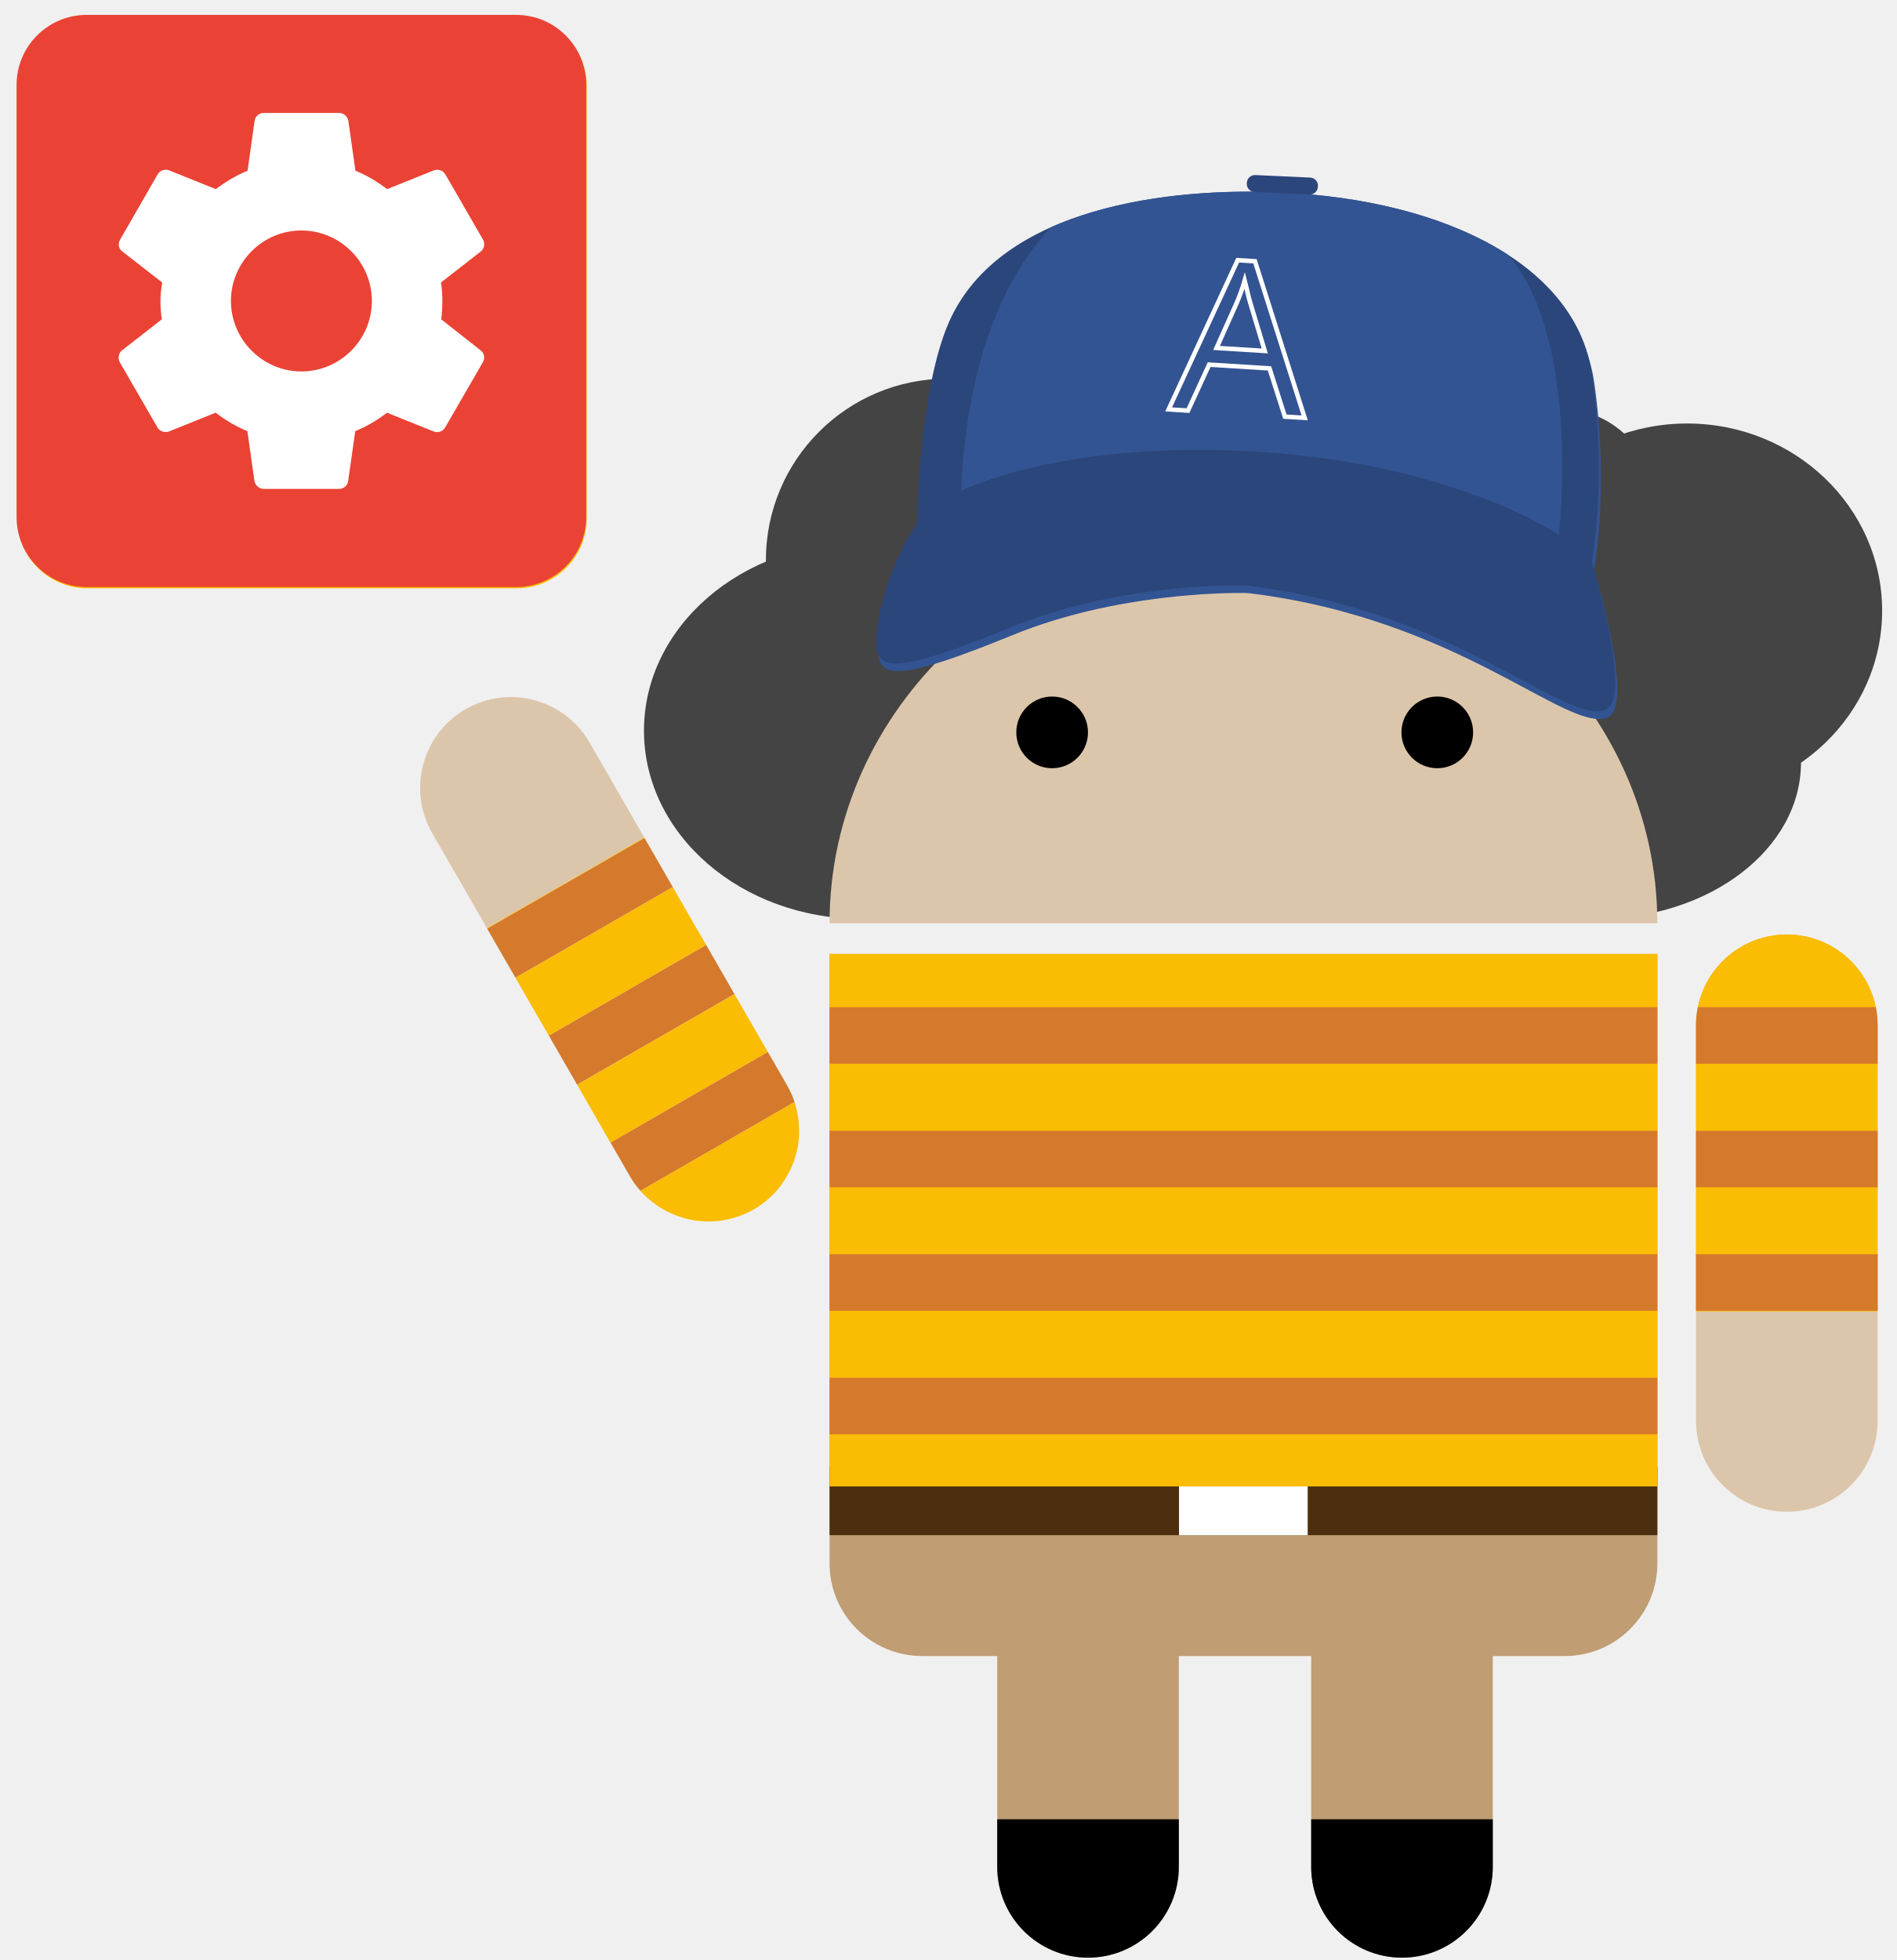
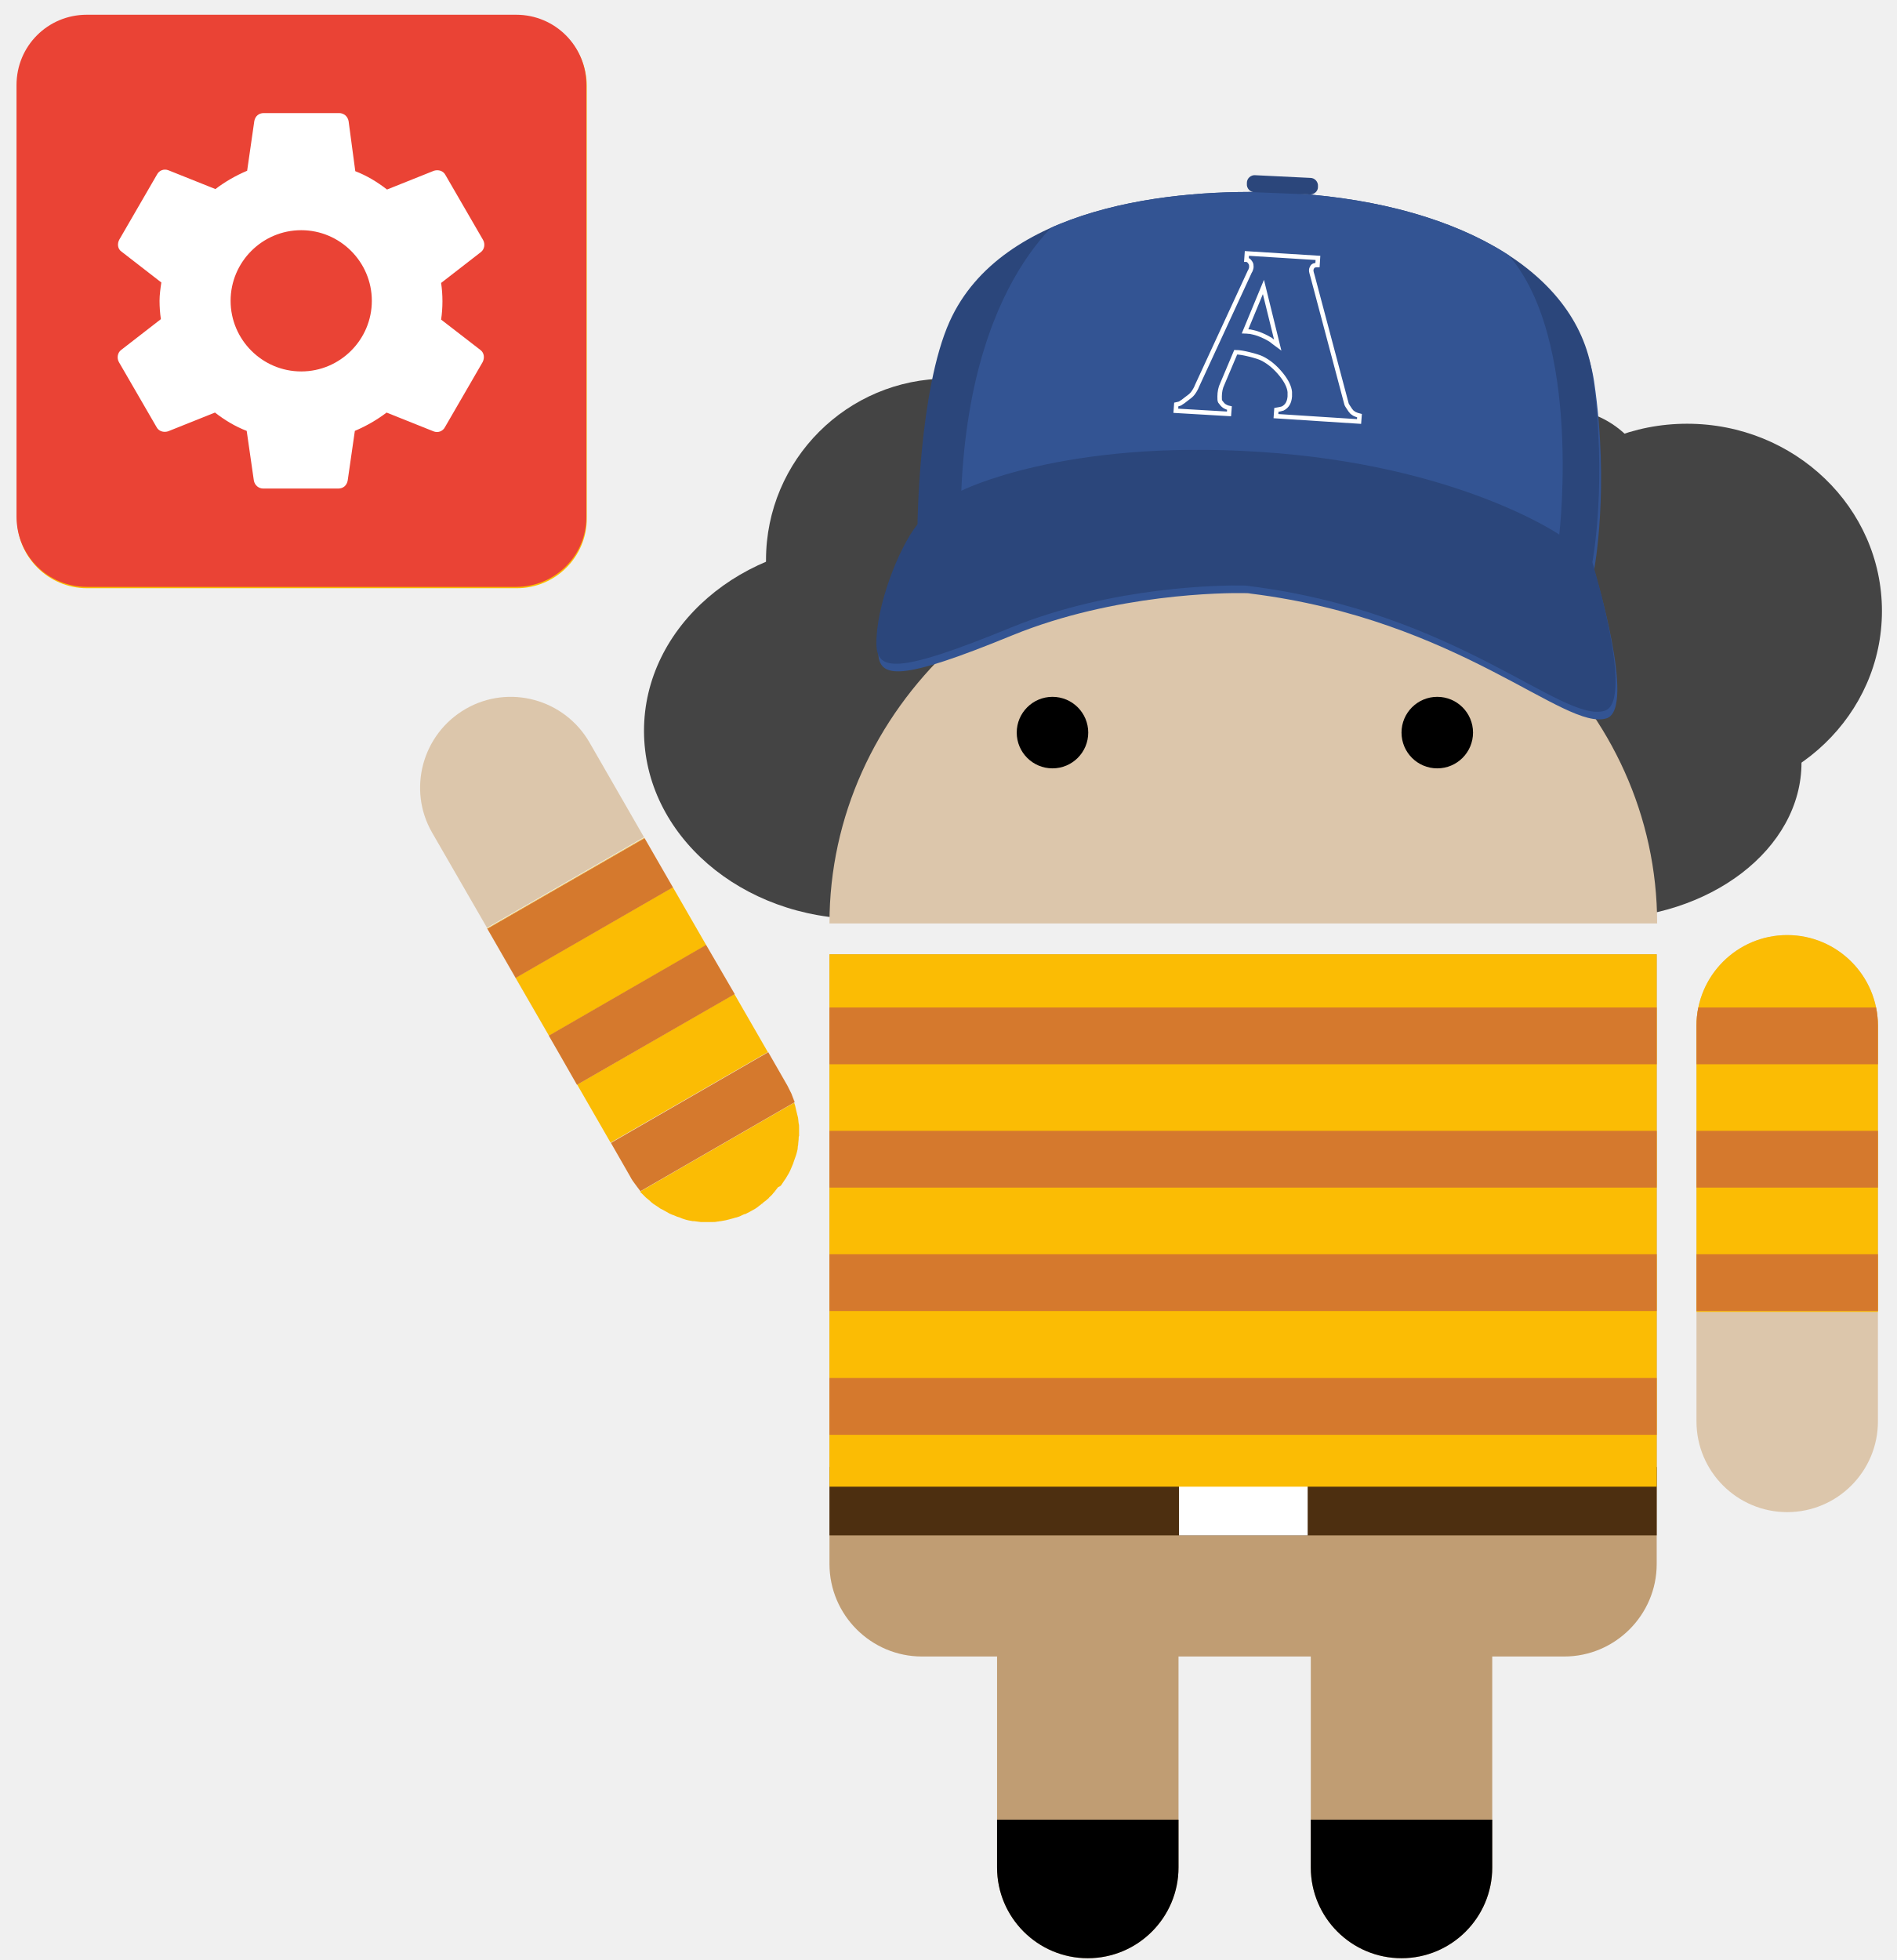
- <svg xmlns="http://www.w3.org/2000/svg" xmlns:xlink="http://www.w3.org/1999/xlink" version="1.1" id="mascot" x="0px" y="0px" viewBox="0 0 424.36 438.55" style="enable-background:new 0 0 424.36 438.55;" xml:space="preserve">
+ <svg xmlns="http://www.w3.org/2000/svg" xmlns:xlink="http://www.w3.org/1999/xlink" version="1.1" id="mascot" x="0px" y="0px" viewBox="0 0 424.4 438.5" style="enable-background:new 0 0 424.4 438.5;" xml:space="preserve">
  <style type="text/css">
	.st0{fill:#444444;}
	.st1{fill:#DCC6AB;}
	.st2{fill:#335493;}
	.st3{clip-path:url(#SVGID_2_);fill:#335493;}
	.st4{fill:#2B467B;}
	.st5{fill:none;stroke:#FFFFFF;}
- 	.st6{font-family:'BenguiatBold';}
- 	.st7{font-size:47.812px;}
- 	.st8{clip-path:url(#Body_2_);}
- 	.st9{clip-path:url(#Body_2_);fill:#4D2F10;}
- 	.st10{clip-path:url(#Body_2_);fill:#FFFFFF;}
- 	.st11{clip-path:url(#Body_2_);fill:#FBBC04;}
- 	.st12{fill:#D5792D;}
- 	.st13{clip-path:url(#Right_Arm_2_);fill:#FBBC04;}
- 	.st14{clip-path:url(#Right_Arm_2_);}
- 	.st15{fill:#FBBC04;}
- 	.st16{fill:#FFFFFF;}
- 	.st17{fill:#EA4335;}
- 	.st18{fill:none;}
+ 	.st6{clip-path:url(#Body_2_);}
+ 	.st7{clip-path:url(#Body_2_);fill:#4D2F10;}
+ 	.st8{clip-path:url(#Body_2_);fill:#FFFFFF;}
+ 	.st9{clip-path:url(#Body_2_);fill:#FBBC04;}
+ 	.st10{fill:#D5792D;}
+ 	.st11{clip-path:url(#Right_Arm_2_);fill:#FBBC04;}
+ 	.st12{clip-path:url(#Right_Arm_2_);}
+ 	.st13{fill:#FBBC04;}
+ 	.st14{fill:#FFFFFF;}
+ 	.st15{fill:#EA4335;}
+ 	.st16{fill:none;}
+ 	.st17{display:none;}
+ 	.st18{display:inline;}
+ 	.st19{clip-path:url(#SVGID_4_);fill:#335493;}
+ 	.st20{fill:#D85040;}
+ 	.st21{fill:#98231B;}
</style>
  <g id="Person">
    <g id="Hair">
-       <ellipse class="st0" cx="192.79" cy="163.49" rx="48.68" ry="42.11" />
-       <circle class="st0" cx="211.98" cy="125.31" r="40.58" />
-       <ellipse class="st0" cx="349.62" cy="114.54" rx="21.38" ry="22.99" />
-       <ellipse class="st0" cx="377.55" cy="136.65" rx="43.64" ry="41.89" />
-       <ellipse class="st0" cx="357.38" cy="170.62" rx="45.65" ry="34.96" />
+       <ellipse class="st0" cx="192.8" cy="163.5" rx="48.7" ry="42.1" />
+       <circle class="st0" cx="212" cy="125.3" r="40.6" />
+       <ellipse class="st0" cx="349.6" cy="114.5" rx="21.4" ry="23" />
+       <ellipse class="st0" cx="377.5" cy="136.7" rx="43.6" ry="41.9" />
+       <ellipse class="st0" cx="357.4" cy="170.6" rx="45.7" ry="35" />
    </g>
    <g id="Face">
-       <path class="st1" d="M185.64,206.58c0-48.14,41.47-87.16,92.62-87.16s92.62,39.02,92.62,87.16H185.64z" />
-       <circle cx="321.64" cy="163.87" r="8.02" />
-       <circle cx="235.45" cy="163.87" r="8.02" />
+       <path class="st1" d="M185.6,206.6c0-48.1,41.5-87.2,92.6-87.2s92.6,39,92.6,87.2H185.6z" />
+       <circle cx="321.6" cy="163.9" r="8" />
+       <circle cx="235.5" cy="163.9" r="8" />
    </g>
    <g id="Hat">
-       <path class="st2" d="M279.85,132.77c-0.43-0.05-0.86-0.08-1.3-0.09c-4.38-0.05-29.09,0.09-51.86,9.39    c-25.09,10.25-30.02,9.91-30.11,3.71c-0.12-8.51,5.02-21.6,9.16-26.84c0,0,0.32-30.07,7.2-45.38    c11.56-25.75,49.75-29.93,74.18-28.8c37.75,1.75,66.11,16.8,69.6,40.58s0,42.11,0,42.11s9.47,31.01,2.84,33.16    C350.23,163.66,326.61,138.58,279.85,132.77z" />
+       <path class="st2" d="M279.8,132.8c-0.4-0.1-0.9-0.1-1.3-0.1c-4.4-0.1-29.1,0.1-51.9,9.4c-25.1,10.3-30,9.9-30.1,3.7    c-0.1-8.5,5-21.6,9.2-26.8c0,0,0.3-30.1,7.2-45.4c11.6-25.7,49.7-29.9,74.2-28.8c37.7,1.7,66.1,16.8,69.6,40.6s0,42.1,0,42.1    s9.5,31,2.8,33.2C350.2,163.7,326.6,138.6,279.8,132.8z" />
      <g>
        <defs>
-           <path id="SVGID_1_" d="M279.37,131.06c-0.43-0.05-0.86-0.08-1.3-0.09c-4.38-0.05-29.09,0.09-51.86,9.39      c-25.09,10.25-30.02,9.91-30.11,3.71c-0.12-8.51,5.02-21.6,9.16-26.84c0,0,0.32-30.07,7.2-45.38      c11.56-25.75,49.75-29.93,74.18-28.8c37.75,1.75,66.11,16.8,69.6,40.58s0,42.11,0,42.11s9.47,31.01,2.84,33.16      C349.75,161.95,326.13,136.87,279.37,131.06z" />
+           <path id="SVGID_1_" d="M279.4,131.1c-0.4-0.1-0.9-0.1-1.3-0.1c-4.4-0.1-29.1,0.1-51.9,9.4c-25.1,10.3-30,9.9-30.1,3.7      c-0.1-8.5,5-21.6,9.2-26.8c0,0,0.3-30.1,7.2-45.4c11.6-25.7,49.7-29.9,74.2-28.8c37.7,1.7,66.1,16.8,69.6,40.6s0,42.1,0,42.1      s9.5,31,2.8,33.2C349.7,162,326.1,136.9,279.4,131.1z" />
        </defs>
        <use xlink:href="#SVGID_1_" style="overflow:visible;fill:#2B467B;" />
        <clipPath id="SVGID_2_">
          <use xlink:href="#SVGID_1_" style="overflow:visible;" />
        </clipPath>
-         <path class="st3" d="M241.49,45.67c0,0-24.22,13.09-26.4,64.15c0,0,22.69-11.56,66.76-8.73c44.07,2.84,66.98,18.55,66.98,18.55     s5.67-48-13.96-65.24l-39.93-17.67L241.49,45.67z" />
+         <path class="st3" d="M241.5,45.7c0,0-24.2,13.1-26.4,64.1c0,0,22.7-11.6,66.8-8.7c44.1,2.8,67,18.5,67,18.5s5.7-48-14-65.2     l-39.9-17.7L241.5,45.7z" />
      </g>
-       <path class="st4" d="M293.03,43.52l-12.29-0.56c-1-0.05-1.77-0.89-1.73-1.89l0.01-0.17c0.05-1,0.89-1.77,1.89-1.73l12.29,0.56    c1,0.05,1.77,0.89,1.73,1.89l-0.01,0.17C294.88,42.79,294.03,43.56,293.03,43.52z" />
-       <text transform="matrix(0.9981 0.0622 -0.0622 0.9981 261.5212 91.6028)" class="st5 st6 st7">A</text>
+       <path class="st4" d="M293,43.5L280.7,43c-1,0-1.8-0.9-1.7-1.9l0-0.2c0-1,0.9-1.8,1.9-1.7l12.3,0.6c1,0,1.8,0.9,1.7,1.9l0,0.2    C294.9,42.8,294,43.6,293,43.5z" />
+       <g>
+         <path class="st5" d="M304.1,94.3l-18.6-1.2l0.1-1.4c0.6-0.1,1.1-0.2,1.4-0.3c1-0.5,1.5-1.4,1.6-2.7c0-0.4,0-0.8,0-1     c-0.1-1.1-0.7-2.4-1.9-3.9c-1.3-1.6-2.7-2.8-4.3-3.6c-0.6-0.3-1.6-0.6-2.8-0.9c-1.2-0.3-2.3-0.5-3.1-0.5l-3,7.1     c-0.4,0.8-0.6,1.8-0.6,2.8c0,0.5,0,0.9,0.1,1.1c0.3,0.4,0.6,0.8,0.9,1c0.3,0.2,0.7,0.4,1.2,0.5l-0.1,1.3l-11.9-0.7l0.1-1.4     c0.5-0.1,0.9-0.2,1.1-0.4c0.2-0.1,0.6-0.4,1.1-0.8c0.7-0.5,1.2-0.9,1.5-1.3c0.3-0.4,0.7-1,1-1.8l11.5-24.9     c0.1-0.3,0.3-0.6,0.4-0.8c0.1-0.3,0.2-0.5,0.2-0.8c0-0.3,0-0.6-0.2-0.9s-0.3-0.4-0.4-0.5c-0.2-0.1-0.3-0.2-0.5-0.2l0.1-1.4     l15.9,1l-0.1,1.6c-0.6,0-1,0.1-1.2,0.5c-0.1,0.2-0.2,0.4-0.2,0.6s0,0.4,0.1,0.7c0,0,0.1,0.3,0.2,0.7l7.6,28.6     c0.1,0.3,0.3,0.5,0.4,0.7c0.3,0.5,0.6,0.9,0.8,1.1c0.3,0.2,0.5,0.4,0.8,0.5c0.2,0.1,0.5,0.2,0.9,0.3L304.1,94.3z M285.9,77.2     l-3.2-13l-4.1,9.9c0.3,0,0.6,0.1,1.1,0.1c0.4,0.1,1.1,0.2,1.9,0.5s1.7,0.7,2.7,1.3C284.9,76.5,285.5,76.9,285.9,77.2z" />
+       </g>
    </g>
    <g id="Body_1_">
      <defs>
-         <path id="Body" d="M185.64,213.45v136.36c0,11.45,9.28,20.73,20.73,20.73h16.79v47.17c0,11.22,9.1,20.32,20.32,20.32     s20.32-9.1,20.32-20.32v-47.17h29.62v47.17c0,11.22,9.1,20.32,20.32,20.32h0c11.22,0,20.32-9.1,20.32-20.32v-47.17h16.1     c11.45,0,20.73-9.28,20.73-20.73V213.45H185.64z" />
+         <path id="Body" d="M185.6,213.5v136.4c0,11.4,9.3,20.7,20.7,20.7h16.8v47.2c0,11.2,9.1,20.3,20.3,20.3s20.3-9.1,20.3-20.3v-47.2     h29.6v47.2c0,11.2,9.1,20.3,20.3,20.3h0c11.2,0,20.3-9.1,20.3-20.3v-47.2h16.1c11.4,0,20.7-9.3,20.7-20.7V213.5H185.6z" />
      </defs>
      <use xlink:href="#Body" style="overflow:visible;fill:#C09D73;" />
      <clipPath id="Body_2_">
        <use xlink:href="#Body" style="overflow:visible;" />
      </clipPath>
-       <rect x="216.4" y="407.07" class="st8" width="126.98" height="30.98" />
-       <rect x="181.05" y="328.22" class="st9" width="193.75" height="15.27" />
-       <rect x="263.84" y="327.47" class="st10" width="28.8" height="16.02" />
-       <rect x="179.31" y="209.09" class="st11" width="197.24" height="123.49" />
-       <g class="st8">
-         <rect x="183.24" y="225.36" class="st12" width="190.25" height="12.65" />
-         <rect x="183.24" y="253" class="st12" width="190.25" height="12.65" />
-         <rect x="183.24" y="280.64" class="st12" width="190.25" height="12.65" />
-         <rect x="184.11" y="308.27" class="st12" width="190.25" height="12.65" />
+       <rect x="216.4" y="407.1" class="st6" width="127" height="31" />
+       <rect x="181.1" y="328.2" class="st7" width="193.7" height="15.3" />
+       <rect x="263.8" y="327.5" class="st8" width="28.8" height="16" />
+       <rect x="179.3" y="209.1" class="st9" width="197.2" height="123.5" />
+       <g class="st6">
+         <rect x="183.2" y="225.4" class="st10" width="190.3" height="12.7" />
+         <rect x="183.2" y="253" class="st10" width="190.3" height="12.7" />
+         <rect x="183.2" y="280.6" class="st10" width="190.3" height="12.7" />
+         <rect x="184.1" y="308.3" class="st10" width="190.3" height="12.7" />
      </g>
    </g>
    <g id="Right_Arm_1_">
      <defs>
-         <path id="Right_Arm" d="M399.86,338.25L399.86,338.25c-11.22,0-20.32-9.1-20.32-20.32v-88.53c0-11.22,9.1-20.32,20.32-20.32h0     c11.22,0,20.32,9.1,20.32,20.32v88.53C420.18,329.16,411.09,338.25,399.86,338.25z" />
+         <path id="Right_Arm" d="M399.9,338.3L399.9,338.3c-11.2,0-20.3-9.1-20.3-20.3v-88.5c0-11.2,9.1-20.3,20.3-20.3h0     c11.2,0,20.3,9.1,20.3,20.3v88.5C420.2,329.2,411.1,338.3,399.9,338.3z" />
      </defs>
      <use xlink:href="#Right_Arm" style="overflow:visible;fill:#DCC6AB;" />
      <clipPath id="Right_Arm_2_">
        <use xlink:href="#Right_Arm" style="overflow:visible;" />
      </clipPath>
-       <rect x="376.98" y="208.78" class="st13" width="64.58" height="84.65" />
-       <g class="st14">
-         <rect x="374.36" y="225.36" class="st12" width="56.03" height="12.65" />
-         <rect x="374.36" y="253" class="st12" width="56.03" height="12.65" />
-         <rect x="374.36" y="280.64" class="st12" width="56.03" height="12.65" />
+       <rect x="377" y="208.8" class="st11" width="64.6" height="84.7" />
+       <g class="st12">
+         <rect x="374.4" y="225.4" class="st10" width="56" height="12.7" />
+         <rect x="374.4" y="253" class="st10" width="56" height="12.7" />
+         <rect x="374.4" y="280.6" class="st10" width="56" height="12.7" />
      </g>
    </g>
    <g id="Left_Arm">
-       <path class="st1" d="M143.69,266.85c-0.13-0.14-0.27-0.27-0.4-0.42C143.42,266.58,143.56,266.71,143.69,266.85z" />
-       <path class="st1" d="M145.21,268.32c-0.2-0.17-0.4-0.34-0.6-0.52C144.81,267.98,145.01,268.14,145.21,268.32z" />
-       <path class="st1" d="M178.31,248.38c0.06,0.26,0.1,0.52,0.15,0.79C178.41,248.9,178.37,248.64,178.31,248.38z" />
-       <path class="st1" d="M143.28,266.42c-0.44-0.5-0.85-1.02-1.25-1.56C142.43,265.41,142.84,265.93,143.28,266.42z" />
-       <path class="st1" d="M146.71,269.5c-0.23-0.16-0.45-0.32-0.67-0.49C146.26,269.18,146.49,269.34,146.71,269.5z" />
-       <path class="st1" d="M155.43,273.06c-0.1-0.02-0.2-0.02-0.3-0.04C155.23,273.04,155.33,273.04,155.43,273.06z" />
-       <path class="st1" d="M177.96,247.12c-0.25-0.82-0.54-1.64-0.9-2.44c0.28,0.62,0.52,1.25,0.73,1.88    C177.86,246.74,177.9,246.93,177.96,247.12z" />
-       <path class="st1" d="M153.36,272.64c-0.22-0.06-0.43-0.13-0.65-0.2C152.93,272.5,153.14,272.58,153.36,272.64z" />
-       <path class="st1" d="M148.28,270.52c-0.24-0.14-0.48-0.28-0.72-0.44C147.8,270.24,148.04,270.38,148.28,270.52z" />
-       <path class="st1" d="M149.92,271.38c-0.25-0.12-0.49-0.24-0.74-0.37C149.42,271.14,149.67,271.26,149.92,271.38z" />
-       <path class="st1" d="M178.65,250.22c0.04,0.28,0.06,0.55,0.09,0.83C178.71,250.78,178.69,250.5,178.65,250.22z" />
-       <path class="st1" d="M177.56,260.1c-0.04,0.1-0.08,0.19-0.12,0.28C177.48,260.29,177.52,260.2,177.56,260.1z" />
-       <path class="st1" d="M176.83,261.79c-0.1,0.2-0.21,0.39-0.31,0.59C176.62,262.19,176.74,261.99,176.83,261.79z" />
-       <path class="st1" d="M115.35,218.75l-6.32-10.96l-0.07-0.13l35.21-20.29l-12.23-21.23c-5.6-9.72-18.03-13.06-27.75-7.46h0    c-9.72,5.6-13.06,18.03-7.46,27.75l28.78,49.94l-2.68-4.64L115.35,218.75z" />
-       <path class="st1" d="M174.92,264.98c-0.15,0.21-0.31,0.41-0.47,0.61C174.61,265.39,174.77,265.19,174.92,264.98z" />
-       <path class="st1" d="M175.95,263.42c-0.13,0.21-0.27,0.42-0.4,0.63C175.69,263.84,175.82,263.64,175.95,263.42z" />
-       <path class="st1" d="M178.27,257.71c-0.05,0.22-0.1,0.45-0.16,0.67C178.17,258.16,178.21,257.93,178.27,257.71z" />
-       <path class="st1" d="M178.81,252.08c0.01,0.28,0.02,0.56,0.02,0.84C178.83,252.64,178.82,252.36,178.81,252.08z" />
-       <path class="st1" d="M178.81,253.94c-0.01,0.28-0.03,0.55-0.05,0.83C178.78,254.49,178.79,254.22,178.81,253.94z" />
-       <path class="st1" d="M163.3,272.73c-0.25,0.06-0.5,0.11-0.75,0.16C162.8,272.84,163.05,272.79,163.3,272.73z" />
-       <path class="st1" d="M178.63,255.81c-0.04,0.26-0.07,0.52-0.12,0.78C178.56,256.33,178.59,256.07,178.63,255.81z" />
-       <path class="st1" d="M151.61,272.09c-0.25-0.09-0.49-0.19-0.73-0.29C151.13,271.89,151.37,272,151.61,272.09z" />
-       <path class="st1" d="M172.38,267.83c-0.18,0.17-0.36,0.34-0.55,0.5C172.02,268.17,172.2,268,172.38,267.83z" />
-       <path class="st1" d="M173.73,266.45c-0.17,0.19-0.34,0.38-0.52,0.57C173.39,266.83,173.56,266.64,173.73,266.45z" />
-       <path class="st1" d="M161.44,273.09c-0.25,0.04-0.51,0.07-0.76,0.1C160.93,273.16,161.18,273.12,161.44,273.09z" />
-       <path class="st1" d="M170.82,269.14c-0.17,0.13-0.33,0.26-0.5,0.39C170.49,269.41,170.65,269.27,170.82,269.14z" />
-       <path class="st1" d="M159.56,273.27c-0.25,0.01-0.5,0.03-0.74,0.03C159.06,273.3,159.31,273.28,159.56,273.27z" />
-       <path class="st1" d="M165.13,272.2c-0.23,0.08-0.47,0.15-0.71,0.22C164.66,272.35,164.89,272.28,165.13,272.2z" />
-       <path class="st1" d="M157.63,273.27c-0.22-0.01-0.44-0.01-0.66-0.03C157.18,273.26,157.4,273.26,157.63,273.27z" />
-       <path class="st1" d="M166.92,271.49c-0.19,0.09-0.39,0.16-0.59,0.24C166.53,271.65,166.73,271.58,166.92,271.49z" />
-       <path class="st15" d="M174.92,264.98c0.22-0.3,0.43-0.61,0.63-0.93c0.14-0.21,0.27-0.41,0.4-0.63c0.2-0.34,0.39-0.69,0.57-1.04    c0.1-0.2,0.21-0.39,0.31-0.59c0.22-0.46,0.42-0.94,0.61-1.41c0.04-0.09,0.08-0.19,0.12-0.28c0.21-0.57,0.39-1.14,0.55-1.72    c0.06-0.22,0.1-0.44,0.16-0.67c0.09-0.37,0.18-0.75,0.25-1.12c0.05-0.26,0.08-0.52,0.12-0.78c0.05-0.35,0.09-0.69,0.12-1.04    c0.02-0.27,0.04-0.55,0.05-0.83c0.02-0.34,0.02-0.68,0.02-1.02c0-0.28-0.01-0.56-0.02-0.84c-0.02-0.34-0.04-0.68-0.08-1.03    c-0.03-0.28-0.05-0.56-0.09-0.83c-0.05-0.35-0.12-0.71-0.18-1.06c-0.05-0.26-0.09-0.52-0.15-0.79c-0.1-0.42-0.22-0.84-0.35-1.26    c-0.06-0.19-0.1-0.38-0.16-0.56l-34.51,19.88c0,0,0,0,0,0c0.13,0.15,0.27,0.28,0.4,0.42c0.3,0.32,0.6,0.64,0.92,0.94    c0.19,0.18,0.4,0.35,0.6,0.52c0.27,0.24,0.55,0.47,0.83,0.69c0.22,0.17,0.45,0.33,0.67,0.49c0.28,0.2,0.56,0.4,0.85,0.58    c0.24,0.15,0.48,0.29,0.72,0.44c0.3,0.17,0.59,0.34,0.9,0.49c0.24,0.13,0.49,0.25,0.74,0.37c0.32,0.15,0.64,0.28,0.97,0.42    c0.24,0.1,0.48,0.2,0.73,0.29c0.36,0.13,0.73,0.24,1.1,0.35c0.22,0.06,0.43,0.14,0.65,0.2c0.58,0.15,1.17,0.28,1.77,0.39    c0.1,0.02,0.2,0.02,0.3,0.04c0.51,0.08,1.02,0.14,1.53,0.18c0.22,0.02,0.44,0.02,0.66,0.03c0.4,0.02,0.79,0.03,1.19,0.03    c0.25,0,0.5-0.02,0.74-0.03c0.37-0.02,0.75-0.04,1.12-0.08c0.25-0.03,0.51-0.06,0.76-0.1c0.37-0.05,0.74-0.12,1.11-0.19    c0.25-0.05,0.5-0.1,0.75-0.16c0.38-0.09,0.75-0.2,1.12-0.31c0.24-0.07,0.47-0.14,0.71-0.22c0.41-0.14,0.81-0.3,1.21-0.47    c0.2-0.08,0.39-0.15,0.59-0.24c0.59-0.27,1.17-0.56,1.75-0.89h0c0.57-0.33,1.12-0.69,1.65-1.06c0.17-0.12,0.34-0.26,0.5-0.39    c0.35-0.26,0.69-0.53,1.01-0.81c0.19-0.16,0.36-0.33,0.55-0.5c0.29-0.27,0.57-0.53,0.83-0.81c0.18-0.19,0.35-0.38,0.52-0.57    c0.25-0.28,0.49-0.57,0.72-0.86C174.61,265.39,174.77,265.18,174.92,264.98z" />
-       <rect x="116.37" y="207.6" transform="matrix(0.8665 -0.4992 0.4992 0.8665 -89.1291 96.9625)" class="st15" width="40.64" height="14.98" />
-       <rect x="130.17" y="231.55" transform="matrix(0.8665 -0.4992 0.4992 0.8665 -99.2414 107.048)" class="st15" width="40.64" height="14.98" />
-       <polygon class="st15" points="109.03,207.78 144.24,187.49 144.17,187.37 144.17,187.37 108.96,207.66   " />
-       <path class="st12" d="M177.8,246.55c-0.21-0.63-0.46-1.26-0.73-1.88c-0.28-0.62-0.59-1.23-0.93-1.83l-4.3-7.46l-35.21,20.29    l4.3,7.46c0.35,0.6,0.72,1.18,1.11,1.73c0.39,0.55,0.81,1.07,1.25,1.56c0,0,0.01,0.01,0.01,0.01L177.8,246.55z" />
-       <polygon class="st12" points="164.35,222.41 158.04,211.44 122.83,231.73 125.5,236.37 129.14,242.69   " />
-       <rect x="109.47" y="196.79" transform="matrix(0.8665 -0.4992 0.4992 0.8665 -84.073 91.9198)" class="st12" width="40.64" height="12.65" />
+       <path class="st1" d="M143.7,266.9c-0.1-0.1-0.3-0.3-0.4-0.4C143.4,266.6,143.6,266.7,143.7,266.9z" />
+       <path class="st1" d="M145.2,268.3c-0.2-0.2-0.4-0.3-0.6-0.5C144.8,268,145,268.1,145.2,268.3z" />
+       <path class="st1" d="M178.3,248.4c0.1,0.3,0.1,0.5,0.2,0.8C178.4,248.9,178.4,248.6,178.3,248.4z" />
+       <path class="st1" d="M143.3,266.4c-0.4-0.5-0.9-1-1.2-1.6C142.4,265.4,142.8,265.9,143.3,266.4z" />
+       <path class="st1" d="M146.7,269.5c-0.2-0.2-0.5-0.3-0.7-0.5C146.3,269.2,146.5,269.3,146.7,269.5z" />
+       <path class="st1" d="M155.4,273.1c-0.1,0-0.2,0-0.3,0C155.2,273,155.3,273,155.4,273.1z" />
+       <path class="st1" d="M178,247.1c-0.2-0.8-0.5-1.6-0.9-2.4c0.3,0.6,0.5,1.2,0.7,1.9C177.9,246.7,177.9,246.9,178,247.1z" />
+       <path class="st1" d="M153.4,272.6c-0.2-0.1-0.4-0.1-0.6-0.2C152.9,272.5,153.1,272.6,153.4,272.6z" />
+       <path class="st1" d="M148.3,270.5c-0.2-0.1-0.5-0.3-0.7-0.4C147.8,270.2,148,270.4,148.3,270.5z" />
+       <path class="st1" d="M149.9,271.4c-0.2-0.1-0.5-0.2-0.7-0.4C149.4,271.1,149.7,271.3,149.9,271.4z" />
+       <path class="st1" d="M178.6,250.2c0,0.3,0.1,0.6,0.1,0.8C178.7,250.8,178.7,250.5,178.6,250.2z" />
+       <path class="st1" d="M177.6,260.1c0,0.1-0.1,0.2-0.1,0.3C177.5,260.3,177.5,260.2,177.6,260.1z" />
+       <path class="st1" d="M176.8,261.8c-0.1,0.2-0.2,0.4-0.3,0.6C176.6,262.2,176.7,262,176.8,261.8z" />
+       <path class="st1" d="M115.3,218.7l-6.3-11l-0.1-0.1l35.2-20.3l-12.2-21.2c-5.6-9.7-18-13.1-27.7-7.5h0c-9.7,5.6-13.1,18-7.5,27.7    l28.8,49.9l-2.7-4.6L115.3,218.7z" />
+       <path class="st1" d="M174.9,265c-0.2,0.2-0.3,0.4-0.5,0.6C174.6,265.4,174.8,265.2,174.9,265z" />
+       <path class="st1" d="M176,263.4c-0.1,0.2-0.3,0.4-0.4,0.6C175.7,263.8,175.8,263.6,176,263.4z" />
+       <path class="st1" d="M178.3,257.7c-0.1,0.2-0.1,0.4-0.2,0.7C178.2,258.2,178.2,257.9,178.3,257.7z" />
+       <path class="st1" d="M178.8,252.1c0,0.3,0,0.6,0,0.8C178.8,252.6,178.8,252.4,178.8,252.1z" />
+       <path class="st1" d="M178.8,253.9c0,0.3,0,0.6-0.1,0.8C178.8,254.5,178.8,254.2,178.8,253.9z" />
+       <path class="st1" d="M163.3,272.7c-0.3,0.1-0.5,0.1-0.8,0.2C162.8,272.8,163,272.8,163.3,272.7z" />
+       <path class="st1" d="M178.6,255.8c0,0.3-0.1,0.5-0.1,0.8C178.6,256.3,178.6,256.1,178.6,255.8z" />
+       <path class="st1" d="M151.6,272.1c-0.2-0.1-0.5-0.2-0.7-0.3C151.1,271.9,151.4,272,151.6,272.1z" />
+       <path class="st1" d="M172.4,267.8c-0.2,0.2-0.4,0.3-0.5,0.5C172,268.2,172.2,268,172.4,267.8z" />
+       <path class="st1" d="M173.7,266.4c-0.2,0.2-0.3,0.4-0.5,0.6C173.4,266.8,173.6,266.6,173.7,266.4z" />
+       <path class="st1" d="M161.4,273.1c-0.3,0-0.5,0.1-0.8,0.1C160.9,273.2,161.2,273.1,161.4,273.1z" />
+       <path class="st1" d="M170.8,269.1c-0.2,0.1-0.3,0.3-0.5,0.4C170.5,269.4,170.7,269.3,170.8,269.1z" />
+       <path class="st1" d="M159.6,273.3c-0.2,0-0.5,0-0.7,0C159.1,273.3,159.3,273.3,159.6,273.3z" />
+       <path class="st1" d="M165.1,272.2c-0.2,0.1-0.5,0.1-0.7,0.2C164.7,272.3,164.9,272.3,165.1,272.2z" />
+       <path class="st1" d="M157.6,273.3c-0.2,0-0.4,0-0.7,0C157.2,273.3,157.4,273.3,157.6,273.3z" />
+       <path class="st1" d="M166.9,271.5c-0.2,0.1-0.4,0.2-0.6,0.2C166.5,271.6,166.7,271.6,166.9,271.5z" />
+       <path class="st13" d="M174.9,265c0.2-0.3,0.4-0.6,0.6-0.9c0.1-0.2,0.3-0.4,0.4-0.6c0.2-0.3,0.4-0.7,0.6-1c0.1-0.2,0.2-0.4,0.3-0.6    c0.2-0.5,0.4-0.9,0.6-1.4c0-0.1,0.1-0.2,0.1-0.3c0.2-0.6,0.4-1.1,0.6-1.7c0.1-0.2,0.1-0.4,0.2-0.7c0.1-0.4,0.2-0.7,0.2-1.1    c0-0.3,0.1-0.5,0.1-0.8c0-0.3,0.1-0.7,0.1-1c0-0.3,0-0.6,0.1-0.8c0-0.3,0-0.7,0-1c0-0.3,0-0.6,0-0.8c0-0.3,0-0.7-0.1-1    c0-0.3-0.1-0.6-0.1-0.8c0-0.4-0.1-0.7-0.2-1.1c-0.1-0.3-0.1-0.5-0.2-0.8c-0.1-0.4-0.2-0.8-0.3-1.3c-0.1-0.2-0.1-0.4-0.2-0.6    l-34.5,19.9c0,0,0,0,0,0c0.1,0.1,0.3,0.3,0.4,0.4c0.3,0.3,0.6,0.6,0.9,0.9c0.2,0.2,0.4,0.3,0.6,0.5c0.3,0.2,0.5,0.5,0.8,0.7    c0.2,0.2,0.4,0.3,0.7,0.5c0.3,0.2,0.6,0.4,0.9,0.6c0.2,0.2,0.5,0.3,0.7,0.4c0.3,0.2,0.6,0.3,0.9,0.5c0.2,0.1,0.5,0.3,0.7,0.4    c0.3,0.1,0.6,0.3,1,0.4c0.2,0.1,0.5,0.2,0.7,0.3c0.4,0.1,0.7,0.2,1.1,0.4c0.2,0.1,0.4,0.1,0.6,0.2c0.6,0.2,1.2,0.3,1.8,0.4    c0.1,0,0.2,0,0.3,0c0.5,0.1,1,0.1,1.5,0.2c0.2,0,0.4,0,0.7,0c0.4,0,0.8,0,1.2,0c0.2,0,0.5,0,0.7,0c0.4,0,0.7,0,1.1-0.1    c0.3,0,0.5-0.1,0.8-0.1c0.4-0.1,0.7-0.1,1.1-0.2c0.3-0.1,0.5-0.1,0.8-0.2c0.4-0.1,0.7-0.2,1.1-0.3c0.2-0.1,0.5-0.1,0.7-0.2    c0.4-0.1,0.8-0.3,1.2-0.5c0.2-0.1,0.4-0.2,0.6-0.2c0.6-0.3,1.2-0.6,1.7-0.9h0c0.6-0.3,1.1-0.7,1.6-1.1c0.2-0.1,0.3-0.3,0.5-0.4    c0.3-0.3,0.7-0.5,1-0.8c0.2-0.2,0.4-0.3,0.5-0.5c0.3-0.3,0.6-0.5,0.8-0.8c0.2-0.2,0.3-0.4,0.5-0.6c0.2-0.3,0.5-0.6,0.7-0.9    C174.6,265.4,174.8,265.2,174.9,265z" />
+       <rect x="116.4" y="207.6" transform="matrix(0.8665 -0.4992 0.4992 0.8665 -89.1291 96.9625)" class="st13" width="40.6" height="15" />
+       <rect x="130.2" y="231.5" transform="matrix(0.8665 -0.4992 0.4992 0.8665 -99.2414 107.048)" class="st13" width="40.6" height="15" />
+       <polygon class="st13" points="109,207.8 144.2,187.5 144.2,187.4 144.2,187.4 109,207.7   " />
+       <path class="st10" d="M177.8,246.6c-0.2-0.6-0.5-1.3-0.7-1.9c-0.3-0.6-0.6-1.2-0.9-1.8l-4.3-7.5l-35.2,20.3l4.3,7.5    c0.3,0.6,0.7,1.2,1.1,1.7c0.4,0.5,0.8,1.1,1.2,1.6c0,0,0,0,0,0L177.8,246.6z" />
+       <polygon class="st10" points="164.4,222.4 158,211.4 122.8,231.7 125.5,236.4 129.1,242.7   " />
+       <rect x="109.5" y="196.8" transform="matrix(0.8665 -0.4992 0.4992 0.8665 -84.073 91.9198)" class="st10" width="40.6" height="12.7" />
    </g>
  </g>
  <g id="Wrench">
-     <path class="st15" d="M115.63,131.64H19.52c-8.66,0-15.68-7.02-15.68-15.68V19.3c0-8.66,7.02-15.68,15.68-15.68h96.11   c8.66,0,15.68,7.02,15.68,15.68v96.65C131.31,124.62,124.29,131.64,115.63,131.64z" />
-     <path class="st16" d="M109.81,94.42l-35.6-35.6c0.95-2.68,1.47-5.56,1.47-8.57c0-14.22-11.58-25.75-25.85-25.75   c-4.04,0-7.87,0.93-11.28,2.57l16.79,16.79L43.77,55.44L26.82,38.49c-1.82,3.53-2.86,7.52-2.86,11.76   C23.96,64.47,35.54,76,49.82,76c3.35,0,6.55-0.64,9.48-1.8l35.36,35.36c2.15,2.15,5.64,2.15,7.79,0l7.36-7.36   C111.96,100.06,111.96,96.57,109.81,94.42z" />
+     <path class="st13" d="M115.6,131.6H19.5c-8.7,0-15.7-7-15.7-15.7V19.3c0-8.7,7-15.7,15.7-15.7h96.1c8.7,0,15.7,7,15.7,15.7V116   C131.3,124.6,124.3,131.6,115.6,131.6z" />
+     <path class="st14" d="M109.8,94.4L74.2,58.8c0.9-2.7,1.5-5.6,1.5-8.6c0-14.2-11.6-25.7-25.9-25.7c-4,0-7.9,0.9-11.3,2.6l16.8,16.8   L43.8,55.4L26.8,38.5C25,42,24,46,24,50.3C24,64.5,35.5,76,49.8,76c3.3,0,6.5-0.6,9.5-1.8l35.4,35.4c2.2,2.2,5.6,2.2,7.8,0l7.4-7.4   C112,100.1,112,96.6,109.8,94.4z" />
  </g>
  <g id="Cog">
-     <path class="st17" d="M115.5,131.35H19.39c-8.66,0-15.68-7.02-15.68-15.68V19.01c0-8.66,7.02-15.68,15.68-15.68h96.11   c8.66,0,15.68,7.02,15.68,15.68v96.65C131.18,124.32,124.16,131.35,115.5,131.35z" />
+     <path class="st15" d="M115.5,131.3H19.4c-8.7,0-15.7-7-15.7-15.7V19c0-8.7,7-15.7,15.7-15.7h96.1c8.7,0,15.7,7,15.7,15.7v96.7   C131.2,124.3,124.2,131.3,115.5,131.3z" />
    <g>
-       <path class="st18" d="M14.87,14.76h105.15v105.15H14.87V14.76z" />
-       <path class="st16" d="M98.73,71.45c0.18-1.31,0.26-2.67,0.26-4.12c0-1.4-0.09-2.8-0.31-4.12l8.89-6.92    c0.79-0.61,1.01-1.8,0.53-2.67l-8.41-14.55c-0.53-0.96-1.62-1.27-2.58-0.96l-10.47,4.21c-2.19-1.66-4.51-3.07-7.1-4.12    l-1.58-11.13c-0.18-1.05-1.05-1.8-2.1-1.8H59.03c-1.05,0-1.88,0.74-2.06,1.8L55.4,38.2c-2.58,1.05-4.95,2.5-7.1,4.12l-10.47-4.21    c-0.96-0.35-2.06,0-2.58,0.96l-8.37,14.55c-0.53,0.92-0.35,2.06,0.53,2.67l8.89,6.92c-0.22,1.31-0.39,2.76-0.39,4.12    s0.09,2.8,0.31,4.12l-8.89,6.92c-0.79,0.61-1.01,1.8-0.53,2.67l8.41,14.55c0.53,0.96,1.62,1.27,2.58,0.96l10.47-4.21    c2.19,1.66,4.51,3.07,7.1,4.12l1.58,11.13c0.22,1.05,1.05,1.8,2.1,1.8h16.82c1.05,0,1.93-0.74,2.06-1.8l1.58-11.13    c2.58-1.05,4.95-2.45,7.1-4.12l10.47,4.21c0.96,0.35,2.06,0,2.58-0.96l8.41-14.55c0.53-0.96,0.31-2.06-0.53-2.67L98.73,71.45z     M67.45,83.11c-8.67,0-15.77-7.1-15.77-15.77s7.1-15.77,15.77-15.77s15.77,7.1,15.77,15.77S76.12,83.11,67.45,83.11z" />
+       <path class="st16" d="M14.9,14.8H120v105.1H14.9V14.8z" />
+       <path class="st14" d="M98.7,71.5c0.2-1.3,0.3-2.7,0.3-4.1c0-1.4-0.1-2.8-0.3-4.1l8.9-6.9c0.8-0.6,1-1.8,0.5-2.7l-8.4-14.5    c-0.5-1-1.6-1.3-2.6-1l-10.5,4.2c-2.2-1.7-4.5-3.1-7.1-4.1L78,27.1c-0.2-1.1-1.1-1.8-2.1-1.8H59c-1.1,0-1.9,0.7-2.1,1.8l-1.6,11.1    c-2.6,1.1-5,2.5-7.1,4.1l-10.5-4.2c-1-0.4-2.1,0-2.6,1l-8.4,14.5c-0.5,0.9-0.4,2.1,0.5,2.7l8.9,6.9c-0.2,1.3-0.4,2.8-0.4,4.1    s0.1,2.8,0.3,4.1l-8.9,6.9c-0.8,0.6-1,1.8-0.5,2.7l8.4,14.5c0.5,1,1.6,1.3,2.6,1l10.5-4.2c2.2,1.7,4.5,3.1,7.1,4.1l1.6,11.1    c0.2,1.1,1.1,1.8,2.1,1.8h16.8c1.1,0,1.9-0.7,2.1-1.8l1.6-11.1c2.6-1.1,5-2.5,7.1-4.1l10.5,4.2c1,0.4,2.1,0,2.6-1l8.4-14.5    c0.5-1,0.3-2.1-0.5-2.7L98.7,71.5z M67.4,83.1c-8.7,0-15.8-7.1-15.8-15.8s7.1-15.8,15.8-15.8s15.8,7.1,15.8,15.8    S76.1,83.1,67.4,83.1z" />
+     </g>
+   </g>
+   <g id="Person_1_" class="st17">
+     <g id="Hair_1_" class="st18">
+       <ellipse class="st0" cx="294.6" cy="303.4" rx="42.1" ry="48.7" />
+       <circle class="st0" cx="256.4" cy="284.2" r="40.6" />
+       <ellipse class="st0" cx="245.7" cy="146.6" rx="23" ry="21.4" />
+       <ellipse class="st0" cx="267.8" cy="118.6" rx="41.9" ry="43.6" />
+       <ellipse class="st0" cx="301.7" cy="138.8" rx="35" ry="45.7" />
+     </g>
+     <g id="Face_1_" class="st18">
+       <path class="st1" d="M337.7,310.6c-48.1,0-87.2-41.5-87.2-92.6s39-92.6,87.2-92.6V310.6z" />
+       <circle cx="295" cy="174.6" r="8" />
+       <circle cx="295" cy="260.7" r="8" />
+     </g>
+     <g id="Hat_1_" class="st18">
+       <path class="st2" d="M263.9,216.3c-0.1,0.4-0.1,0.9-0.1,1.3c-0.1,4.4,0.1,29.1,9.4,51.9c10.3,25.1,9.9,30,3.7,30.1    c-8.5,0.1-21.6-5-26.8-9.2c0,0-30.1-0.3-45.4-7.2c-25.7-11.6-29.9-49.7-28.8-74.2c1.7-37.7,16.8-66.1,40.6-69.6s42.1,0,42.1,0    s31-9.5,33.2-2.8C294.8,146,269.7,169.6,263.9,216.3z" />
+       <g>
+         <defs>
+           <path id="SVGID_3_" d="M262.2,216.8c-0.1,0.4-0.1,0.9-0.1,1.3c-0.1,4.4,0.1,29.1,9.4,51.9c10.3,25.1,9.9,30,3.7,30.1      c-8.5,0.1-21.6-5-26.8-9.2c0,0-30.1-0.3-45.4-7.2c-25.7-11.6-29.9-49.7-28.8-74.2c1.7-37.7,16.8-66.1,40.6-69.6      c23.8-3.5,42.1,0,42.1,0s31-9.5,33.2-2.8C293.1,146.4,268,170.1,262.2,216.8z" />
+         </defs>
+         <use xlink:href="#SVGID_3_" style="overflow:visible;fill:#2B467B;" />
+         <clipPath id="SVGID_4_">
+           <use xlink:href="#SVGID_3_" style="overflow:visible;" />
+         </clipPath>
+         <path class="st19" d="M176.8,254.7c0,0,13.1,24.2,64.1,26.4c0,0-11.6-22.7-8.7-66.8s18.5-67,18.5-67s-48-5.7-65.2,14l-17.7,39.9     L176.8,254.7z" />
+       </g>
+       <path class="st4" d="M174.6,203.2l-0.6,12.3c0,1-0.9,1.8-1.9,1.7l-0.2,0c-1,0-1.8-0.9-1.7-1.9l0.6-12.3c0-1,0.9-1.8,1.9-1.7l0.2,0    C173.9,201.3,174.7,202.2,174.6,203.2z" />
+       <g>
+         <path class="st5" d="M225.4,192.1l-1.2,18.6l-1.4-0.1c-0.1-0.6-0.2-1.1-0.3-1.4c-0.5-1-1.4-1.5-2.7-1.6c-0.4,0-0.8,0-1,0     c-1.1,0.1-2.4,0.7-3.9,1.9c-1.6,1.3-2.8,2.7-3.7,4.3c-0.3,0.6-0.6,1.6-0.9,2.8c-0.3,1.2-0.5,2.3-0.5,3.1l7.1,3     c0.8,0.4,1.8,0.6,2.8,0.6c0.5,0,0.9,0,1.1-0.1c0.5-0.3,0.8-0.6,1-0.9c0.2-0.3,0.4-0.7,0.5-1.2l1.3,0.1l-0.7,11.9l-1.4-0.1     c-0.1-0.5-0.2-0.9-0.4-1.1c-0.1-0.2-0.4-0.6-0.8-1.1c-0.5-0.7-0.9-1.2-1.3-1.5c-0.4-0.3-1-0.7-1.8-1l-24.9-11.5     c-0.3-0.1-0.6-0.3-0.8-0.4c-0.3-0.1-0.5-0.2-0.8-0.2c-0.3,0-0.6,0-0.9,0.2s-0.4,0.3-0.5,0.4c-0.1,0.2-0.2,0.3-0.2,0.5l-1.4-0.1     l1-15.9l1.6,0.1c0,0.6,0.1,1,0.5,1.2c0.2,0.1,0.4,0.2,0.6,0.2s0.4,0,0.7-0.1c0,0,0.3-0.1,0.7-0.2l28.6-7.6     c0.3-0.1,0.5-0.3,0.7-0.4c0.5-0.3,0.9-0.6,1.1-0.8c0.2-0.3,0.4-0.5,0.5-0.8c0.1-0.2,0.2-0.5,0.3-0.9L225.4,192.1z M208.3,210.3     l-13,3.2l9.9,4.1c0-0.3,0.1-0.6,0.1-1.1c0.1-0.4,0.2-1.1,0.5-1.9c0.3-0.8,0.7-1.7,1.3-2.7C207.6,211.3,208,210.7,208.3,210.3z" />
+       </g>
+     </g>
+     <g class="st18">
+       <rect x="344.6" y="125.3" class="st20" width="11.9" height="185.2" />
+       <rect x="369.1" y="125.3" class="st20" width="15" height="185.2" />
+       <rect x="396.8" y="125.3" class="st20" width="15" height="185.2" />
+       <rect x="356.5" y="125.3" class="st21" width="12.7" height="185.2" />
+       <rect x="384.1" y="125.3" class="st21" width="12.7" height="185.2" />
+       <rect x="411.8" y="125.3" class="st21" width="12.7" height="185.2" />
+     </g>
+     <g class="st18">
+       <rect x="369.1" y="76" class="st20" width="15" height="40.6" />
+       <path class="st20" d="M340.2,96.3L340.2,96.3c0,9.8,7,18,16.3,19.9V76.4C347.2,78.3,340.2,86.5,340.2,96.3z" />
+       <rect x="396.8" y="76" class="st20" width="15" height="40.6" />
+       <path class="st21" d="M360.5,76c-1.4,0-2.7,0.1-4,0.4v39.8c1.3,0.3,2.7,0.4,4,0.4h8.6V76H360.5z" />
+       <rect x="384.1" y="76" class="st21" width="12.7" height="40.6" />
+       <rect x="411.8" y="76" class="st21" width="12.7" height="40.6" />
+     </g>
+     <g id="Left_Arm_1_" class="st18">
+       <path class="st1" d="M349.9,380.8l-11,6.3l-0.1,0.1L318.5,352l-21.2,12.2c-9.7,5.6-13.1,18-7.5,27.7v0c5.6,9.7,18,13.1,27.7,7.5    l49.9-28.8l-4.6,2.7L349.9,380.8z" />
+       <path class="st20" d="M396.1,321.3c-0.3-0.2-0.6-0.4-0.9-0.6c-0.2-0.1-0.4-0.3-0.6-0.4c-0.3-0.2-0.7-0.4-1-0.6    c-0.2-0.1-0.4-0.2-0.6-0.3c-0.5-0.2-0.9-0.4-1.4-0.6c-0.1,0-0.2-0.1-0.3-0.1c-0.6-0.2-1.1-0.4-1.7-0.6c-0.2-0.1-0.4-0.1-0.7-0.2    c-0.4-0.1-0.7-0.2-1.1-0.2c-0.3,0-0.5-0.1-0.8-0.1c-0.3,0-0.7-0.1-1-0.1c-0.3,0-0.6,0-0.8-0.1c-0.3,0-0.7,0-1,0    c-0.3,0-0.6,0-0.8,0c-0.3,0-0.7,0-1,0.1c-0.3,0-0.6,0.1-0.8,0.1c-0.4,0-0.7,0.1-1.1,0.2c-0.3,0.1-0.5,0.1-0.8,0.2    c-0.4,0.1-0.8,0.2-1.3,0.3c-0.2,0.1-0.4,0.1-0.6,0.2l19.9,34.5c0,0,0,0,0,0c0.1-0.1,0.3-0.3,0.4-0.4c0.3-0.3,0.6-0.6,0.9-0.9    c0.2-0.2,0.3-0.4,0.5-0.6c0.2-0.3,0.5-0.5,0.7-0.8c0.2-0.2,0.3-0.4,0.5-0.7c0.2-0.3,0.4-0.6,0.6-0.9c0.2-0.2,0.3-0.5,0.4-0.7    c0.2-0.3,0.3-0.6,0.5-0.9c0.1-0.2,0.3-0.5,0.4-0.7c0.1-0.3,0.3-0.6,0.4-1c0.1-0.2,0.2-0.5,0.3-0.7c0.1-0.4,0.2-0.7,0.4-1.1    c0.1-0.2,0.1-0.4,0.2-0.6c0.2-0.6,0.3-1.2,0.4-1.8c0-0.1,0-0.2,0-0.3c0.1-0.5,0.1-1,0.2-1.5c0-0.2,0-0.4,0-0.7c0-0.4,0-0.8,0-1.2    c0-0.2,0-0.5,0-0.7c0-0.4,0-0.7-0.1-1.1c0-0.3-0.1-0.5-0.1-0.8c-0.1-0.4-0.1-0.7-0.2-1.1c-0.1-0.3-0.1-0.5-0.2-0.8    c-0.1-0.4-0.2-0.7-0.3-1.1c-0.1-0.2-0.1-0.5-0.2-0.7c-0.1-0.4-0.3-0.8-0.5-1.2c-0.1-0.2-0.2-0.4-0.2-0.6c-0.3-0.6-0.6-1.2-0.9-1.7    v0c-0.3-0.6-0.7-1.1-1.1-1.6c-0.1-0.2-0.3-0.3-0.4-0.5c-0.3-0.3-0.5-0.7-0.8-1c-0.2-0.2-0.3-0.4-0.5-0.5c-0.3-0.3-0.5-0.6-0.8-0.8    c-0.2-0.2-0.4-0.3-0.6-0.5c-0.3-0.2-0.6-0.5-0.9-0.7C396.5,321.6,396.3,321.4,396.1,321.3z" />
+       <rect x="338.7" y="339.2" transform="matrix(0.8665 -0.4992 0.4992 0.8665 -133.2449 220.8482)" class="st20" width="15" height="40.6" />
+       <rect x="362.7" y="325.4" transform="matrix(0.8665 -0.4992 0.4992 0.8665 -123.1595 230.9605)" class="st20" width="15" height="40.6" />
+       <path class="st21" d="M377.7,318.4c-0.6,0.2-1.3,0.5-1.9,0.7c-0.6,0.3-1.2,0.6-1.8,0.9l-7.5,4.3l20.3,35.2l7.5-4.3    c0.6-0.3,1.2-0.7,1.7-1.1c0.5-0.4,1.1-0.8,1.6-1.2c0,0,0,0,0,0L377.7,318.4z" />
+       <polygon class="st21" points="353.5,331.8 342.6,338.2 362.9,373.4 367.5,370.7 373.8,367.1   " />
+       <rect x="327.9" y="346.1" transform="matrix(0.8665 -0.4992 0.4992 0.8665 -138.2878 215.7923)" class="st21" width="12.7" height="40.6" />
    </g>
  </g>
</svg>
